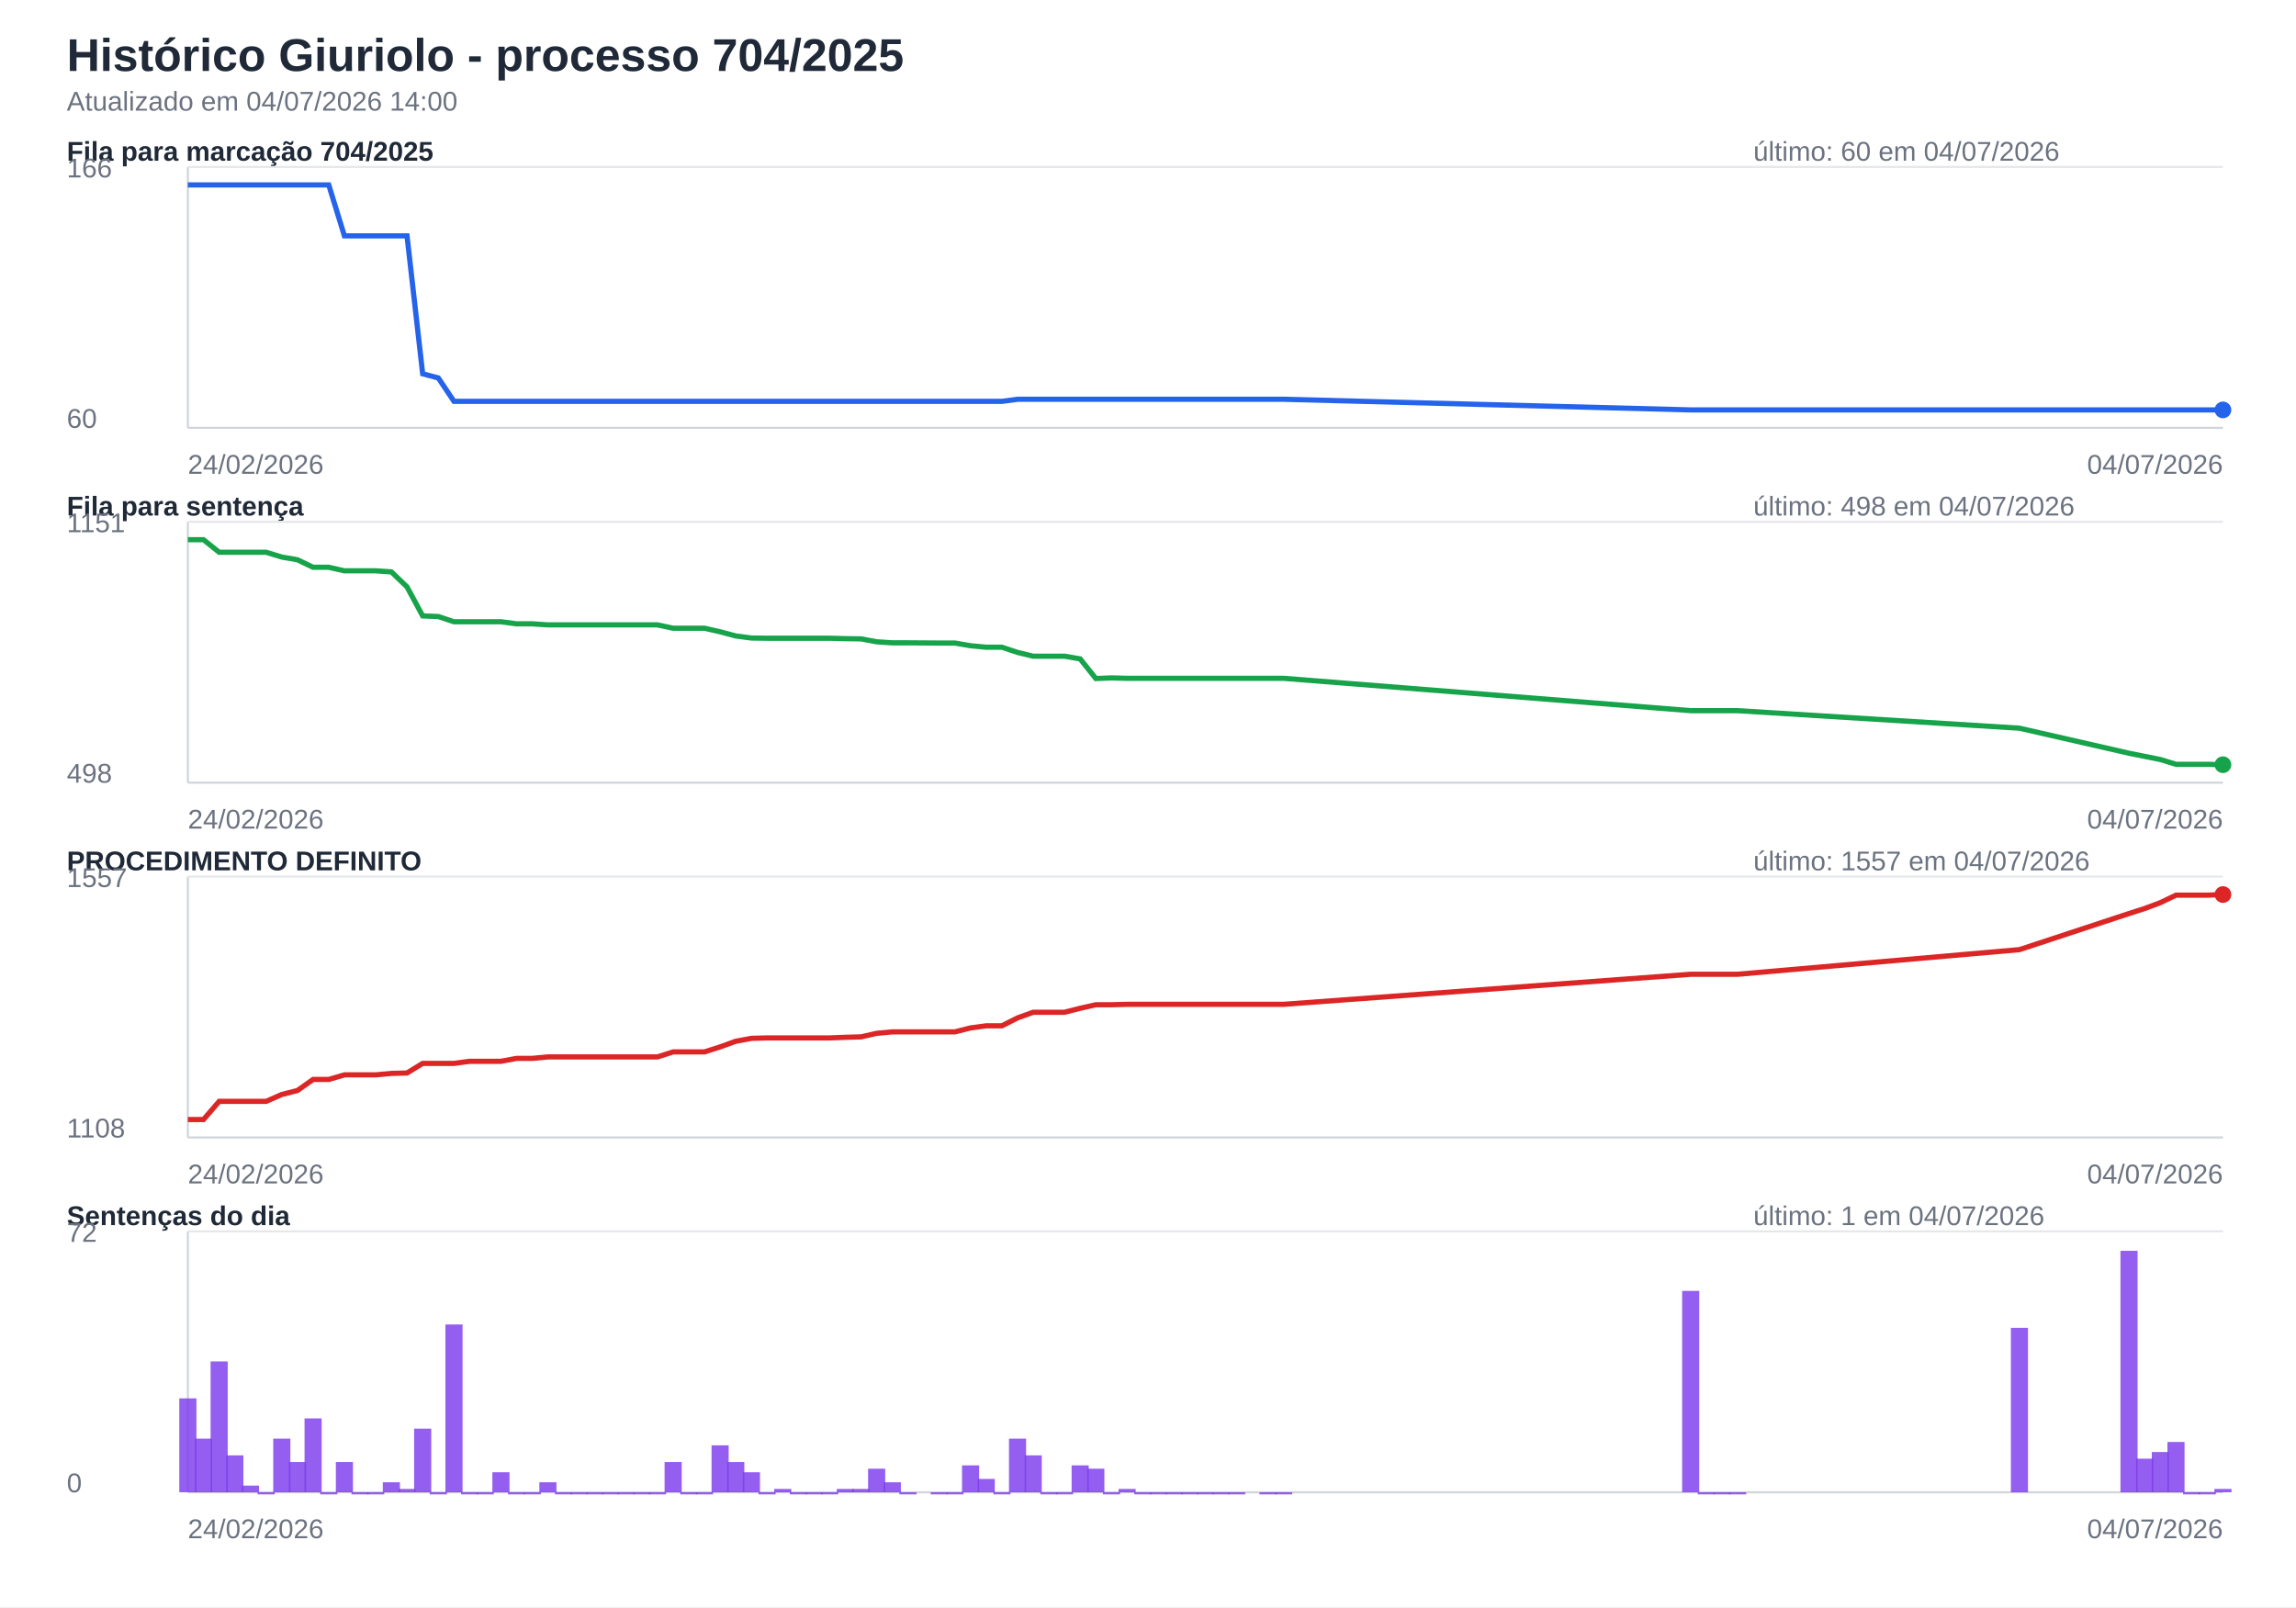
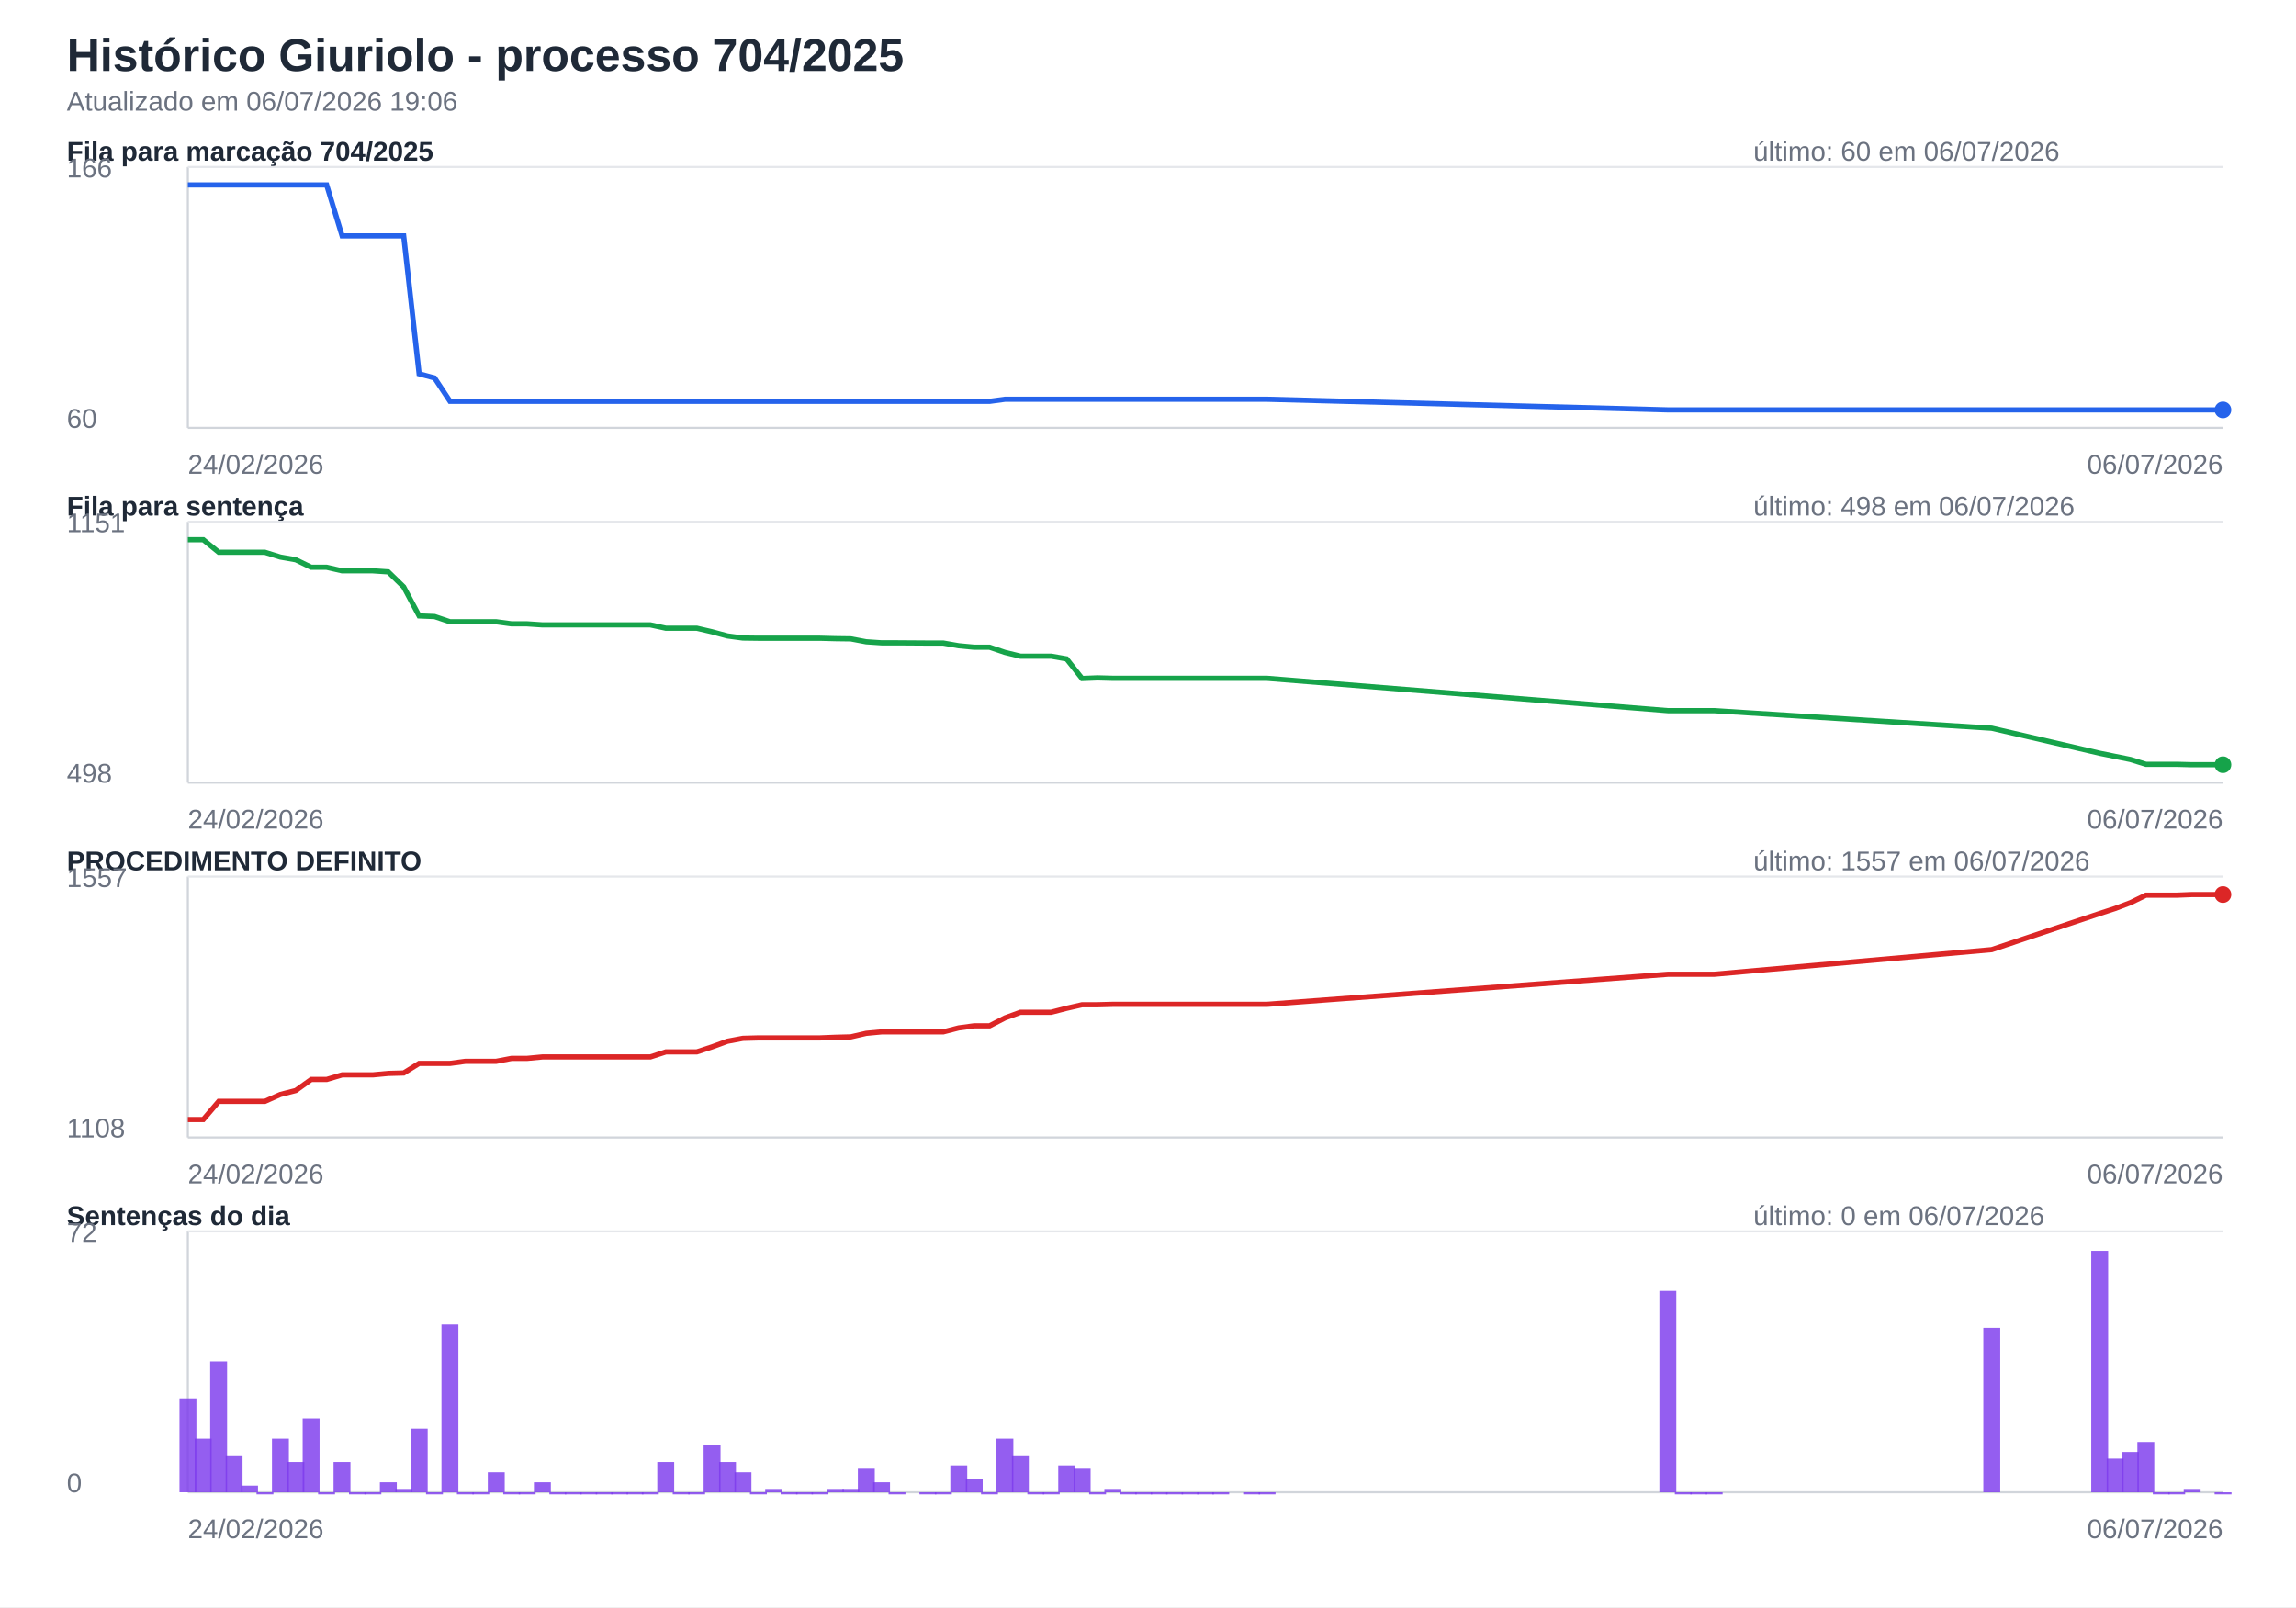
<svg xmlns="http://www.w3.org/2000/svg" width="1100" height="770" viewBox="0 0 1100 770">
  <rect width="100%" height="100%" fill="#ffffff" />
  <style>text{font-family:Segoe UI,Arial,sans-serif;font-size:13px;fill:#1f2937}.titulo{font-size:22px;font-weight:700}.sub{fill:#6b7280}.eixo{stroke:#d1d5db;stroke-width:1}.grade{stroke:#e5e7eb;stroke-width:1}.linha{fill:none;stroke-width:2.5}.barra{opacity:.82}</style>
  <text class="titulo" x="32" y="34">Histórico Giuriolo - processo 704/2025</text>
-   <text class="sub" x="32" y="53">Atualizado em 04/07/2026 14:00</text>
+   <text class="sub" x="32" y="53">Atualizado em 06/07/2026 19:06</text>
  <text x="32" y="77" font-weight="700">Fila para marcação 704/2025</text>
-   <text class="sub" x="840" y="77">último: 60 em 04/07/2026</text>
+   <text class="sub" x="840" y="77">último: 60 em 06/07/2026</text>
  <line class="eixo" x1="90" y1="205" x2="1065" y2="205" />
  <line class="eixo" x1="90" y1="80" x2="90" y2="205" />
  <line class="grade" x1="90" y1="80" x2="1065" y2="80" />
  <text class="sub" x="32" y="85">166</text>
  <text class="sub" x="32" y="205">60</text>
-   <path class="linha" stroke="#2563eb" d="M90.0,88.6 L97.5,88.6 L105.0,88.6 L112.5,88.6 L120.0,88.6 L127.5,88.6 L135.0,88.6 L142.5,88.6 L150.0,88.6 L157.5,88.6 L165.0,113.0 L172.5,113.0 L180.0,113.0 L187.5,113.0 L195.0,113.0 L202.5,179.1 L210.0,181.1 L217.5,192.3 L225.0,192.3 L232.5,192.3 L240.0,192.3 L247.5,192.3 L255.0,192.3 L262.5,192.3 L270.0,192.3 L277.5,192.3 L285.0,192.3 L292.5,192.3 L300.0,192.3 L307.5,192.3 L315.0,192.3 L322.5,192.3 L330.0,192.3 L337.5,192.3 L345.0,192.3 L352.5,192.3 L360.0,192.3 L367.5,192.3 L375.0,192.3 L382.5,192.3 L390.0,192.3 L397.5,192.3 L405.0,192.3 L412.5,192.3 L420.0,192.3 L427.5,192.3 L435.0,192.3 L450.0,192.3 L457.5,192.3 L465.0,192.3 L472.5,192.3 L480.0,192.3 L487.5,191.3 L495.0,191.3 L502.5,191.3 L510.0,191.3 L517.5,191.3 L525.0,191.3 L532.5,191.3 L540.0,191.3 L547.5,191.3 L555.0,191.3 L562.5,191.3 L570.0,191.3 L577.5,191.3 L585.0,191.3 L592.5,191.3 L607.5,191.3 L615.0,191.3 L810.0,196.4 L817.5,196.4 L825.0,196.4 L832.5,196.4 L967.5,196.4 L1020.0,196.4 L1027.5,196.4 L1035.0,196.4 L1042.5,196.4 L1050.0,196.4 L1057.5,196.4 L1065.0,196.4" />
+   <path class="linha" stroke="#2563eb" d="M90.0,88.6 L97.4,88.6 L104.8,88.6 L112.2,88.6 L119.5,88.6 L126.9,88.6 L134.3,88.6 L141.7,88.6 L149.1,88.6 L156.5,88.6 L163.9,113.0 L171.2,113.0 L178.6,113.0 L186.0,113.0 L193.4,113.0 L200.8,179.1 L208.2,181.1 L215.6,192.3 L223.0,192.3 L230.3,192.3 L237.7,192.3 L245.1,192.3 L252.5,192.3 L259.9,192.3 L267.3,192.3 L274.7,192.3 L282.0,192.3 L289.4,192.3 L296.8,192.3 L304.2,192.3 L311.6,192.3 L319.0,192.3 L326.4,192.3 L333.8,192.3 L341.1,192.3 L348.5,192.3 L355.9,192.3 L363.3,192.3 L370.7,192.3 L378.1,192.3 L385.5,192.3 L392.8,192.3 L400.2,192.3 L407.6,192.3 L415.0,192.3 L422.4,192.3 L429.8,192.3 L444.5,192.3 L451.9,192.3 L459.3,192.3 L466.7,192.3 L474.1,192.3 L481.5,191.3 L488.9,191.3 L496.2,191.3 L503.6,191.3 L511.0,191.3 L518.4,191.3 L525.8,191.3 L533.2,191.3 L540.6,191.3 L548.0,191.3 L555.3,191.3 L562.7,191.3 L570.1,191.3 L577.5,191.3 L584.9,191.3 L599.7,191.3 L607.0,191.3 L799.1,196.4 L806.5,196.4 L813.9,196.4 L821.2,196.4 L954.2,196.4 L1005.9,196.4 L1013.3,196.4 L1020.7,196.4 L1028.1,196.4 L1035.5,196.4 L1042.8,196.4 L1050.2,196.4 L1065.0,196.4" />
  <circle cx="1065.0" cy="196.4" r="4" fill="#2563eb" />
  <text class="sub" x="90" y="227">24/02/2026</text>
-   <text class="sub" text-anchor="end" x="1065" y="227">04/07/2026</text>
+   <text class="sub" text-anchor="end" x="1065" y="227">06/07/2026</text>
  <text x="32" y="247" font-weight="700">Fila para sentença</text>
-   <text class="sub" x="840" y="247">último: 498 em 04/07/2026</text>
+   <text class="sub" x="840" y="247">último: 498 em 06/07/2026</text>
  <line class="eixo" x1="90" y1="375" x2="1065" y2="375" />
  <line class="eixo" x1="90" y1="250" x2="90" y2="375" />
  <line class="grade" x1="90" y1="250" x2="1065" y2="250" />
  <text class="sub" x="32" y="255">1151</text>
  <text class="sub" x="32" y="375">498</text>
-   <path class="linha" stroke="#16a34a" d="M90.0,258.6 L97.5,258.6 L105.0,264.6 L112.5,264.6 L120.0,264.6 L127.5,264.6 L135.0,266.9 L142.5,268.2 L150.0,271.8 L157.5,271.8 L165.0,273.5 L172.5,273.5 L180.0,273.5 L187.5,274.0 L195.0,281.2 L202.5,295.1 L210.0,295.4 L217.5,297.9 L225.0,297.9 L232.5,297.9 L240.0,297.9 L247.5,298.9 L255.0,298.9 L262.5,299.4 L270.0,299.4 L277.5,299.4 L285.0,299.4 L292.5,299.4 L300.0,299.4 L307.5,299.4 L315.0,299.4 L322.5,301.0 L330.0,301.0 L337.5,301.0 L345.0,302.7 L352.5,304.7 L360.0,305.7 L367.5,305.8 L375.0,305.8 L382.5,305.8 L390.0,305.8 L397.5,305.8 L405.0,306.0 L412.5,306.1 L420.0,307.5 L427.5,308.0 L435.0,308.0 L450.0,308.1 L457.5,308.1 L465.0,309.4 L472.5,310.1 L480.0,310.1 L487.5,312.6 L495.0,314.4 L502.5,314.4 L510.0,314.4 L517.5,315.7 L525.0,325.1 L532.5,324.8 L540.0,325.0 L547.5,325.0 L555.0,325.0 L562.5,325.0 L570.0,325.0 L577.5,325.0 L585.0,325.0 L592.5,325.0 L607.5,325.0 L615.0,325.0 L810.0,340.5 L817.5,340.5 L825.0,340.5 L832.5,340.5 L967.5,348.9 L1020.0,360.9 L1027.5,362.4 L1035.0,363.9 L1042.5,366.2 L1050.0,366.2 L1057.5,366.2 L1065.0,366.4" />
+   <path class="linha" stroke="#16a34a" d="M90.0,258.6 L97.4,258.6 L104.8,264.6 L112.2,264.6 L119.5,264.6 L126.9,264.6 L134.3,266.9 L141.7,268.2 L149.1,271.8 L156.5,271.8 L163.9,273.5 L171.2,273.5 L178.6,273.5 L186.0,274.0 L193.4,281.2 L200.8,295.1 L208.2,295.4 L215.6,297.9 L223.0,297.9 L230.3,297.9 L237.7,297.9 L245.1,298.9 L252.5,298.9 L259.9,299.4 L267.3,299.4 L274.7,299.4 L282.0,299.4 L289.4,299.4 L296.8,299.4 L304.2,299.4 L311.6,299.4 L319.0,301.0 L326.4,301.0 L333.8,301.0 L341.1,302.7 L348.5,304.7 L355.9,305.7 L363.3,305.8 L370.7,305.8 L378.1,305.8 L385.5,305.8 L392.8,305.8 L400.2,306.0 L407.6,306.1 L415.0,307.5 L422.4,308.0 L429.8,308.0 L444.5,308.1 L451.9,308.1 L459.3,309.4 L466.7,310.1 L474.1,310.1 L481.5,312.6 L488.9,314.4 L496.2,314.4 L503.6,314.4 L511.0,315.7 L518.4,325.1 L525.8,324.8 L533.2,325.0 L540.6,325.0 L548.0,325.0 L555.3,325.0 L562.7,325.0 L570.1,325.0 L577.5,325.0 L584.9,325.0 L599.7,325.0 L607.0,325.0 L799.1,340.5 L806.5,340.5 L813.9,340.5 L821.2,340.5 L954.2,348.9 L1005.9,360.9 L1013.3,362.4 L1020.7,363.9 L1028.1,366.2 L1035.5,366.2 L1042.8,366.2 L1050.2,366.4 L1065.0,366.4" />
  <circle cx="1065.0" cy="366.4" r="4" fill="#16a34a" />
  <text class="sub" x="90" y="397">24/02/2026</text>
-   <text class="sub" text-anchor="end" x="1065" y="397">04/07/2026</text>
+   <text class="sub" text-anchor="end" x="1065" y="397">06/07/2026</text>
  <text x="32" y="417" font-weight="700">PROCEDIMENTO DEFINITO</text>
-   <text class="sub" x="840" y="417">último: 1557 em 04/07/2026</text>
+   <text class="sub" x="840" y="417">último: 1557 em 06/07/2026</text>
  <line class="eixo" x1="90" y1="545" x2="1065" y2="545" />
  <line class="eixo" x1="90" y1="420" x2="90" y2="545" />
  <line class="grade" x1="90" y1="420" x2="1065" y2="420" />
  <text class="sub" x="32" y="425">1557</text>
  <text class="sub" x="32" y="545">1108</text>
-   <path class="linha" stroke="#dc2626" d="M90.0,536.4 L97.5,536.4 L105.0,527.7 L112.5,527.7 L120.0,527.7 L127.5,527.7 L135.0,524.4 L142.5,522.5 L150.0,517.2 L157.5,517.2 L165.0,515.0 L172.5,515.0 L180.0,515.0 L187.5,514.3 L195.0,514.1 L202.5,509.5 L210.0,509.5 L217.5,509.5 L225.0,508.5 L232.5,508.5 L240.0,508.5 L247.5,507.1 L255.0,507.1 L262.5,506.4 L270.0,506.4 L277.5,506.4 L285.0,506.4 L292.5,506.4 L300.0,506.4 L307.5,506.4 L315.0,506.4 L322.5,504.0 L330.0,504.0 L337.5,504.0 L345.0,501.6 L352.5,498.9 L360.0,497.5 L367.5,497.3 L375.0,497.3 L382.5,497.3 L390.0,497.3 L397.5,497.3 L405.0,497.0 L412.5,496.8 L420.0,495.1 L427.5,494.4 L435.0,494.4 L450.0,494.4 L457.5,494.4 L465.0,492.5 L472.5,491.5 L480.0,491.5 L487.5,487.7 L495.0,485.0 L502.5,485.0 L510.0,485.0 L517.5,483.1 L525.0,481.4 L532.5,481.4 L540.0,481.2 L547.5,481.2 L555.0,481.2 L562.5,481.2 L570.0,481.2 L577.5,481.2 L585.0,481.2 L592.5,481.2 L607.5,481.2 L615.0,481.2 L810.0,466.8 L817.5,466.8 L825.0,466.8 L832.5,466.8 L967.5,455.0 L1020.0,437.7 L1027.5,435.3 L1035.0,432.5 L1042.5,428.9 L1050.0,428.9 L1057.5,428.9 L1065.0,428.6" />
+   <path class="linha" stroke="#dc2626" d="M90.0,536.4 L97.4,536.4 L104.8,527.7 L112.2,527.7 L119.5,527.7 L126.9,527.7 L134.3,524.4 L141.7,522.5 L149.1,517.2 L156.5,517.2 L163.9,515.0 L171.2,515.0 L178.6,515.0 L186.0,514.3 L193.4,514.1 L200.8,509.5 L208.2,509.5 L215.6,509.5 L223.0,508.5 L230.3,508.5 L237.7,508.5 L245.1,507.1 L252.5,507.1 L259.9,506.4 L267.3,506.4 L274.7,506.4 L282.0,506.4 L289.4,506.4 L296.8,506.4 L304.2,506.4 L311.6,506.4 L319.0,504.0 L326.4,504.0 L333.8,504.0 L341.1,501.6 L348.5,498.9 L355.9,497.5 L363.3,497.3 L370.7,497.3 L378.1,497.3 L385.5,497.3 L392.8,497.3 L400.2,497.0 L407.6,496.8 L415.0,495.1 L422.4,494.4 L429.8,494.4 L444.5,494.4 L451.9,494.4 L459.3,492.5 L466.7,491.5 L474.1,491.5 L481.5,487.7 L488.9,485.0 L496.2,485.0 L503.6,485.0 L511.0,483.1 L518.4,481.4 L525.8,481.4 L533.2,481.2 L540.6,481.2 L548.0,481.2 L555.3,481.2 L562.7,481.2 L570.1,481.2 L577.5,481.2 L584.9,481.2 L599.7,481.2 L607.0,481.2 L799.1,466.8 L806.5,466.8 L813.9,466.8 L821.2,466.8 L954.2,455.0 L1005.9,437.7 L1013.3,435.3 L1020.7,432.5 L1028.1,428.9 L1035.5,428.9 L1042.8,428.9 L1050.2,428.6 L1065.0,428.6" />
  <circle cx="1065.0" cy="428.6" r="4" fill="#dc2626" />
  <text class="sub" x="90" y="567">24/02/2026</text>
-   <text class="sub" text-anchor="end" x="1065" y="567">04/07/2026</text>
+   <text class="sub" text-anchor="end" x="1065" y="567">06/07/2026</text>
  <text x="32" y="587" font-weight="700">Sentenças do dia</text>
-   <text class="sub" x="840" y="587">último: 1 em 04/07/2026</text>
+   <text class="sub" x="840" y="587">último: 0 em 06/07/2026</text>
  <line class="eixo" x1="90" y1="715" x2="1065" y2="715" />
  <line class="eixo" x1="90" y1="590" x2="90" y2="715" />
  <line class="grade" x1="90" y1="590" x2="1065" y2="590" />
  <text class="sub" x="32" y="595">72</text>
  <text class="sub" x="32" y="715">0</text>
-   <rect class="barra" x="85.9" y="670.0" width="8.2" height="45.0" fill="#7c3aed" />
-   <rect class="barra" x="93.4" y="689.3" width="8.2" height="25.7" fill="#7c3aed" />
-   <rect class="barra" x="100.9" y="652.3" width="8.2" height="62.7" fill="#7c3aed" />
-   <rect class="barra" x="108.4" y="697.3" width="8.2" height="17.7" fill="#7c3aed" />
-   <rect class="barra" x="115.9" y="711.8" width="8.2" height="3.2" fill="#7c3aed" />
-   <rect class="barra" x="123.4" y="715.0" width="8.2" height="1.0" fill="#7c3aed" />
-   <rect class="barra" x="130.9" y="689.3" width="8.2" height="25.7" fill="#7c3aed" />
-   <rect class="barra" x="138.4" y="700.5" width="8.2" height="14.5" fill="#7c3aed" />
-   <rect class="barra" x="145.9" y="679.6" width="8.2" height="35.4" fill="#7c3aed" />
-   <rect class="barra" x="153.4" y="715.0" width="8.2" height="1.0" fill="#7c3aed" />
-   <rect class="barra" x="160.9" y="700.5" width="8.2" height="14.5" fill="#7c3aed" />
-   <rect class="barra" x="168.4" y="715.0" width="8.2" height="1.0" fill="#7c3aed" />
-   <rect class="barra" x="175.9" y="715.0" width="8.2" height="1.0" fill="#7c3aed" />
-   <rect class="barra" x="183.4" y="710.2" width="8.2" height="4.8" fill="#7c3aed" />
-   <rect class="barra" x="190.9" y="713.4" width="8.2" height="1.6" fill="#7c3aed" />
-   <rect class="barra" x="198.4" y="684.5" width="8.2" height="30.5" fill="#7c3aed" />
-   <rect class="barra" x="205.9" y="715.0" width="8.2" height="1.0" fill="#7c3aed" />
-   <rect class="barra" x="213.4" y="634.6" width="8.2" height="80.4" fill="#7c3aed" />
-   <rect class="barra" x="220.9" y="715.0" width="8.2" height="1.0" fill="#7c3aed" />
-   <rect class="barra" x="228.4" y="715.0" width="8.2" height="1.0" fill="#7c3aed" />
-   <rect class="barra" x="235.9" y="705.4" width="8.2" height="9.6" fill="#7c3aed" />
-   <rect class="barra" x="243.4" y="715.0" width="8.2" height="1.0" fill="#7c3aed" />
-   <rect class="barra" x="250.9" y="715.0" width="8.2" height="1.0" fill="#7c3aed" />
-   <rect class="barra" x="258.4" y="710.2" width="8.2" height="4.8" fill="#7c3aed" />
-   <rect class="barra" x="265.9" y="715.0" width="8.2" height="1.0" fill="#7c3aed" />
-   <rect class="barra" x="273.4" y="715.0" width="8.2" height="1.0" fill="#7c3aed" />
-   <rect class="barra" x="280.9" y="715.0" width="8.2" height="1.0" fill="#7c3aed" />
-   <rect class="barra" x="288.4" y="715.0" width="8.2" height="1.0" fill="#7c3aed" />
-   <rect class="barra" x="295.9" y="715.0" width="8.2" height="1.0" fill="#7c3aed" />
-   <rect class="barra" x="303.4" y="715.0" width="8.2" height="1.0" fill="#7c3aed" />
-   <rect class="barra" x="310.9" y="715.0" width="8.2" height="1.0" fill="#7c3aed" />
-   <rect class="barra" x="318.4" y="700.5" width="8.2" height="14.5" fill="#7c3aed" />
-   <rect class="barra" x="325.9" y="715.0" width="8.2" height="1.0" fill="#7c3aed" />
-   <rect class="barra" x="333.4" y="715.0" width="8.2" height="1.0" fill="#7c3aed" />
-   <rect class="barra" x="340.9" y="692.5" width="8.2" height="22.5" fill="#7c3aed" />
-   <rect class="barra" x="348.4" y="700.5" width="8.2" height="14.5" fill="#7c3aed" />
-   <rect class="barra" x="355.9" y="705.4" width="8.2" height="9.6" fill="#7c3aed" />
-   <rect class="barra" x="363.4" y="715.0" width="8.2" height="1.0" fill="#7c3aed" />
-   <rect class="barra" x="370.9" y="713.4" width="8.2" height="1.6" fill="#7c3aed" />
-   <rect class="barra" x="378.4" y="715.0" width="8.2" height="1.0" fill="#7c3aed" />
-   <rect class="barra" x="385.9" y="715.0" width="8.2" height="1.0" fill="#7c3aed" />
-   <rect class="barra" x="393.4" y="715.0" width="8.2" height="1.0" fill="#7c3aed" />
-   <rect class="barra" x="400.9" y="713.4" width="8.2" height="1.6" fill="#7c3aed" />
-   <rect class="barra" x="408.4" y="713.4" width="8.2" height="1.6" fill="#7c3aed" />
-   <rect class="barra" x="415.9" y="703.7" width="8.2" height="11.3" fill="#7c3aed" />
-   <rect class="barra" x="423.4" y="710.2" width="8.2" height="4.8" fill="#7c3aed" />
-   <rect class="barra" x="430.9" y="715.0" width="8.2" height="1.0" fill="#7c3aed" />
-   <rect class="barra" x="445.9" y="715.0" width="8.2" height="1.0" fill="#7c3aed" />
-   <rect class="barra" x="453.4" y="715.0" width="8.2" height="1.0" fill="#7c3aed" />
-   <rect class="barra" x="460.9" y="702.1" width="8.2" height="12.9" fill="#7c3aed" />
-   <rect class="barra" x="468.4" y="708.6" width="8.2" height="6.4" fill="#7c3aed" />
-   <rect class="barra" x="475.9" y="715.0" width="8.2" height="1.0" fill="#7c3aed" />
-   <rect class="barra" x="483.4" y="689.3" width="8.2" height="25.7" fill="#7c3aed" />
-   <rect class="barra" x="490.9" y="697.3" width="8.2" height="17.7" fill="#7c3aed" />
-   <rect class="barra" x="498.4" y="715.0" width="8.2" height="1.0" fill="#7c3aed" />
-   <rect class="barra" x="505.9" y="715.0" width="8.2" height="1.0" fill="#7c3aed" />
-   <rect class="barra" x="513.4" y="702.1" width="8.2" height="12.9" fill="#7c3aed" />
-   <rect class="barra" x="520.9" y="703.7" width="8.2" height="11.3" fill="#7c3aed" />
-   <rect class="barra" x="528.4" y="715.0" width="8.2" height="1.0" fill="#7c3aed" />
-   <rect class="barra" x="535.9" y="713.4" width="8.2" height="1.6" fill="#7c3aed" />
-   <rect class="barra" x="543.4" y="715.0" width="8.2" height="1.0" fill="#7c3aed" />
-   <rect class="barra" x="550.9" y="715.0" width="8.2" height="1.0" fill="#7c3aed" />
-   <rect class="barra" x="558.4" y="715.0" width="8.2" height="1.0" fill="#7c3aed" />
-   <rect class="barra" x="565.9" y="715.0" width="8.2" height="1.0" fill="#7c3aed" />
-   <rect class="barra" x="573.4" y="715.0" width="8.2" height="1.0" fill="#7c3aed" />
-   <rect class="barra" x="580.9" y="715.0" width="8.2" height="1.0" fill="#7c3aed" />
-   <rect class="barra" x="588.4" y="715.0" width="8.2" height="1.0" fill="#7c3aed" />
-   <rect class="barra" x="603.4" y="715.0" width="8.2" height="1.0" fill="#7c3aed" />
-   <rect class="barra" x="610.9" y="715.0" width="8.2" height="1.0" fill="#7c3aed" />
-   <rect class="barra" x="805.9" y="618.5" width="8.2" height="96.5" fill="#7c3aed" />
-   <rect class="barra" x="813.4" y="715.0" width="8.2" height="1.0" fill="#7c3aed" />
-   <rect class="barra" x="820.9" y="715.0" width="8.2" height="1.0" fill="#7c3aed" />
-   <rect class="barra" x="828.4" y="715.0" width="8.2" height="1.0" fill="#7c3aed" />
-   <rect class="barra" x="963.4" y="636.2" width="8.2" height="78.8" fill="#7c3aed" />
-   <rect class="barra" x="1015.9" y="599.3" width="8.2" height="115.7" fill="#7c3aed" />
-   <rect class="barra" x="1023.4" y="698.9" width="8.2" height="16.1" fill="#7c3aed" />
-   <rect class="barra" x="1030.9" y="695.7" width="8.2" height="19.3" fill="#7c3aed" />
-   <rect class="barra" x="1038.4" y="690.9" width="8.2" height="24.1" fill="#7c3aed" />
-   <rect class="barra" x="1045.9" y="715.0" width="8.2" height="1.0" fill="#7c3aed" />
-   <rect class="barra" x="1053.4" y="715.0" width="8.2" height="1.0" fill="#7c3aed" />
-   <rect class="barra" x="1060.9" y="713.4" width="8.2" height="1.6" fill="#7c3aed" />
+   <rect class="barra" x="86.0" y="670.0" width="8.1" height="45.0" fill="#7c3aed" />
+   <rect class="barra" x="93.3" y="689.3" width="8.1" height="25.7" fill="#7c3aed" />
+   <rect class="barra" x="100.7" y="652.3" width="8.1" height="62.7" fill="#7c3aed" />
+   <rect class="barra" x="108.1" y="697.3" width="8.1" height="17.7" fill="#7c3aed" />
+   <rect class="barra" x="115.5" y="711.8" width="8.1" height="3.2" fill="#7c3aed" />
+   <rect class="barra" x="122.9" y="715.0" width="8.1" height="1.0" fill="#7c3aed" />
+   <rect class="barra" x="130.3" y="689.3" width="8.1" height="25.7" fill="#7c3aed" />
+   <rect class="barra" x="137.7" y="700.5" width="8.1" height="14.5" fill="#7c3aed" />
+   <rect class="barra" x="145.0" y="679.6" width="8.1" height="35.4" fill="#7c3aed" />
+   <rect class="barra" x="152.4" y="715.0" width="8.1" height="1.0" fill="#7c3aed" />
+   <rect class="barra" x="159.8" y="700.5" width="8.1" height="14.5" fill="#7c3aed" />
+   <rect class="barra" x="167.2" y="715.0" width="8.1" height="1.0" fill="#7c3aed" />
+   <rect class="barra" x="174.6" y="715.0" width="8.1" height="1.0" fill="#7c3aed" />
+   <rect class="barra" x="182.0" y="710.2" width="8.1" height="4.8" fill="#7c3aed" />
+   <rect class="barra" x="189.4" y="713.4" width="8.1" height="1.6" fill="#7c3aed" />
+   <rect class="barra" x="196.8" y="684.5" width="8.1" height="30.5" fill="#7c3aed" />
+   <rect class="barra" x="204.1" y="715.0" width="8.1" height="1.0" fill="#7c3aed" />
+   <rect class="barra" x="211.5" y="634.6" width="8.1" height="80.4" fill="#7c3aed" />
+   <rect class="barra" x="218.9" y="715.0" width="8.1" height="1.0" fill="#7c3aed" />
+   <rect class="barra" x="226.3" y="715.0" width="8.1" height="1.0" fill="#7c3aed" />
+   <rect class="barra" x="233.7" y="705.4" width="8.1" height="9.6" fill="#7c3aed" />
+   <rect class="barra" x="241.1" y="715.0" width="8.1" height="1.0" fill="#7c3aed" />
+   <rect class="barra" x="248.5" y="715.0" width="8.1" height="1.0" fill="#7c3aed" />
+   <rect class="barra" x="255.8" y="710.2" width="8.1" height="4.8" fill="#7c3aed" />
+   <rect class="barra" x="263.2" y="715.0" width="8.1" height="1.0" fill="#7c3aed" />
+   <rect class="barra" x="270.6" y="715.0" width="8.1" height="1.0" fill="#7c3aed" />
+   <rect class="barra" x="278.0" y="715.0" width="8.1" height="1.0" fill="#7c3aed" />
+   <rect class="barra" x="285.4" y="715.0" width="8.1" height="1.0" fill="#7c3aed" />
+   <rect class="barra" x="292.8" y="715.0" width="8.1" height="1.0" fill="#7c3aed" />
+   <rect class="barra" x="300.2" y="715.0" width="8.1" height="1.0" fill="#7c3aed" />
+   <rect class="barra" x="307.5" y="715.0" width="8.1" height="1.0" fill="#7c3aed" />
+   <rect class="barra" x="314.9" y="700.5" width="8.1" height="14.5" fill="#7c3aed" />
+   <rect class="barra" x="322.3" y="715.0" width="8.1" height="1.0" fill="#7c3aed" />
+   <rect class="barra" x="329.7" y="715.0" width="8.1" height="1.0" fill="#7c3aed" />
+   <rect class="barra" x="337.1" y="692.5" width="8.1" height="22.5" fill="#7c3aed" />
+   <rect class="barra" x="344.5" y="700.5" width="8.1" height="14.5" fill="#7c3aed" />
+   <rect class="barra" x="351.9" y="705.4" width="8.1" height="9.6" fill="#7c3aed" />
+   <rect class="barra" x="359.3" y="715.0" width="8.1" height="1.0" fill="#7c3aed" />
+   <rect class="barra" x="366.6" y="713.4" width="8.1" height="1.6" fill="#7c3aed" />
+   <rect class="barra" x="374.0" y="715.0" width="8.1" height="1.0" fill="#7c3aed" />
+   <rect class="barra" x="381.4" y="715.0" width="8.1" height="1.0" fill="#7c3aed" />
+   <rect class="barra" x="388.8" y="715.0" width="8.1" height="1.0" fill="#7c3aed" />
+   <rect class="barra" x="396.2" y="713.4" width="8.1" height="1.6" fill="#7c3aed" />
+   <rect class="barra" x="403.6" y="713.4" width="8.1" height="1.6" fill="#7c3aed" />
+   <rect class="barra" x="411.0" y="703.7" width="8.1" height="11.3" fill="#7c3aed" />
+   <rect class="barra" x="418.3" y="710.2" width="8.1" height="4.8" fill="#7c3aed" />
+   <rect class="barra" x="425.7" y="715.0" width="8.1" height="1.0" fill="#7c3aed" />
+   <rect class="barra" x="440.5" y="715.0" width="8.1" height="1.0" fill="#7c3aed" />
+   <rect class="barra" x="447.9" y="715.0" width="8.1" height="1.0" fill="#7c3aed" />
+   <rect class="barra" x="455.3" y="702.1" width="8.1" height="12.9" fill="#7c3aed" />
+   <rect class="barra" x="462.7" y="708.6" width="8.1" height="6.4" fill="#7c3aed" />
+   <rect class="barra" x="470.0" y="715.0" width="8.1" height="1.0" fill="#7c3aed" />
+   <rect class="barra" x="477.4" y="689.3" width="8.1" height="25.7" fill="#7c3aed" />
+   <rect class="barra" x="484.8" y="697.3" width="8.1" height="17.7" fill="#7c3aed" />
+   <rect class="barra" x="492.2" y="715.0" width="8.1" height="1.0" fill="#7c3aed" />
+   <rect class="barra" x="499.6" y="715.0" width="8.1" height="1.0" fill="#7c3aed" />
+   <rect class="barra" x="507.0" y="702.1" width="8.1" height="12.9" fill="#7c3aed" />
+   <rect class="barra" x="514.4" y="703.7" width="8.1" height="11.3" fill="#7c3aed" />
+   <rect class="barra" x="521.8" y="715.0" width="8.1" height="1.0" fill="#7c3aed" />
+   <rect class="barra" x="529.1" y="713.4" width="8.1" height="1.6" fill="#7c3aed" />
+   <rect class="barra" x="536.5" y="715.0" width="8.1" height="1.0" fill="#7c3aed" />
+   <rect class="barra" x="543.9" y="715.0" width="8.1" height="1.0" fill="#7c3aed" />
+   <rect class="barra" x="551.3" y="715.0" width="8.1" height="1.0" fill="#7c3aed" />
+   <rect class="barra" x="558.7" y="715.0" width="8.1" height="1.0" fill="#7c3aed" />
+   <rect class="barra" x="566.1" y="715.0" width="8.1" height="1.0" fill="#7c3aed" />
+   <rect class="barra" x="573.5" y="715.0" width="8.1" height="1.0" fill="#7c3aed" />
+   <rect class="barra" x="580.8" y="715.0" width="8.1" height="1.0" fill="#7c3aed" />
+   <rect class="barra" x="595.6" y="715.0" width="8.1" height="1.0" fill="#7c3aed" />
+   <rect class="barra" x="603.0" y="715.0" width="8.1" height="1.0" fill="#7c3aed" />
+   <rect class="barra" x="795.0" y="618.5" width="8.1" height="96.5" fill="#7c3aed" />
+   <rect class="barra" x="802.4" y="715.0" width="8.1" height="1.0" fill="#7c3aed" />
+   <rect class="barra" x="809.8" y="715.0" width="8.1" height="1.0" fill="#7c3aed" />
+   <rect class="barra" x="817.2" y="715.0" width="8.1" height="1.0" fill="#7c3aed" />
+   <rect class="barra" x="950.2" y="636.2" width="8.1" height="78.8" fill="#7c3aed" />
+   <rect class="barra" x="1001.9" y="599.3" width="8.1" height="115.7" fill="#7c3aed" />
+   <rect class="barra" x="1009.3" y="698.9" width="8.1" height="16.1" fill="#7c3aed" />
+   <rect class="barra" x="1016.6" y="695.7" width="8.1" height="19.3" fill="#7c3aed" />
+   <rect class="barra" x="1024.0" y="690.9" width="8.1" height="24.1" fill="#7c3aed" />
+   <rect class="barra" x="1031.4" y="715.0" width="8.1" height="1.0" fill="#7c3aed" />
+   <rect class="barra" x="1038.8" y="715.0" width="8.1" height="1.0" fill="#7c3aed" />
+   <rect class="barra" x="1046.2" y="713.4" width="8.1" height="1.6" fill="#7c3aed" />
+   <rect class="barra" x="1061.0" y="715.0" width="8.1" height="1.0" fill="#7c3aed" />
  <text class="sub" x="90" y="737">24/02/2026</text>
-   <text class="sub" text-anchor="end" x="1065" y="737">04/07/2026</text>
+   <text class="sub" text-anchor="end" x="1065" y="737">06/07/2026</text>
</svg>
